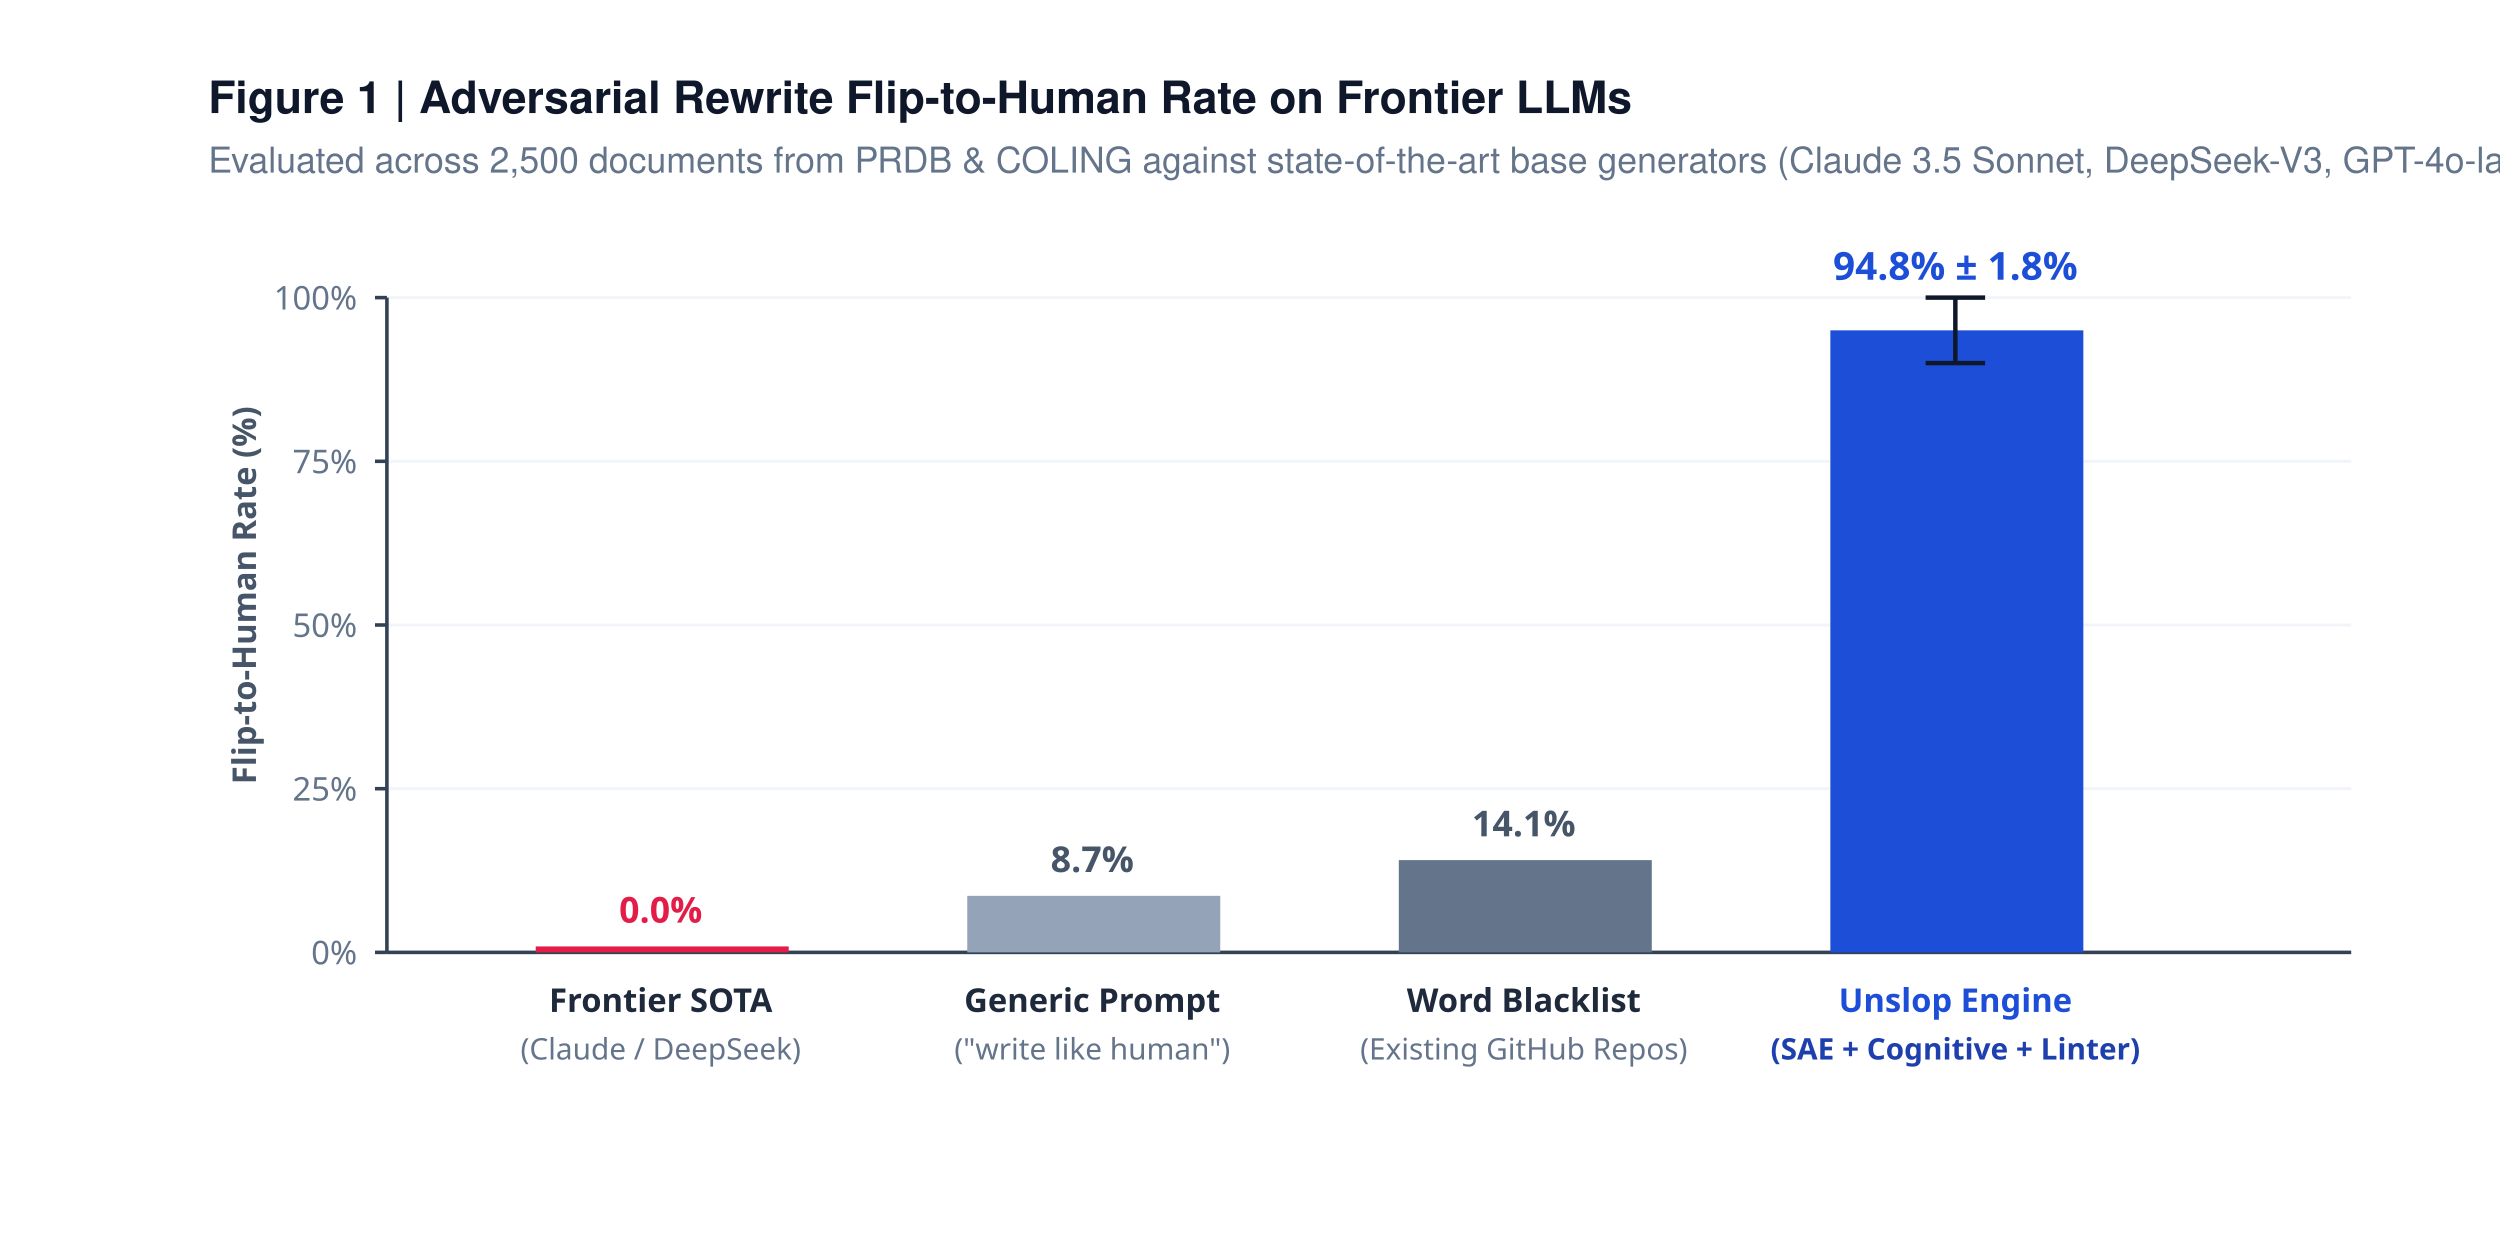
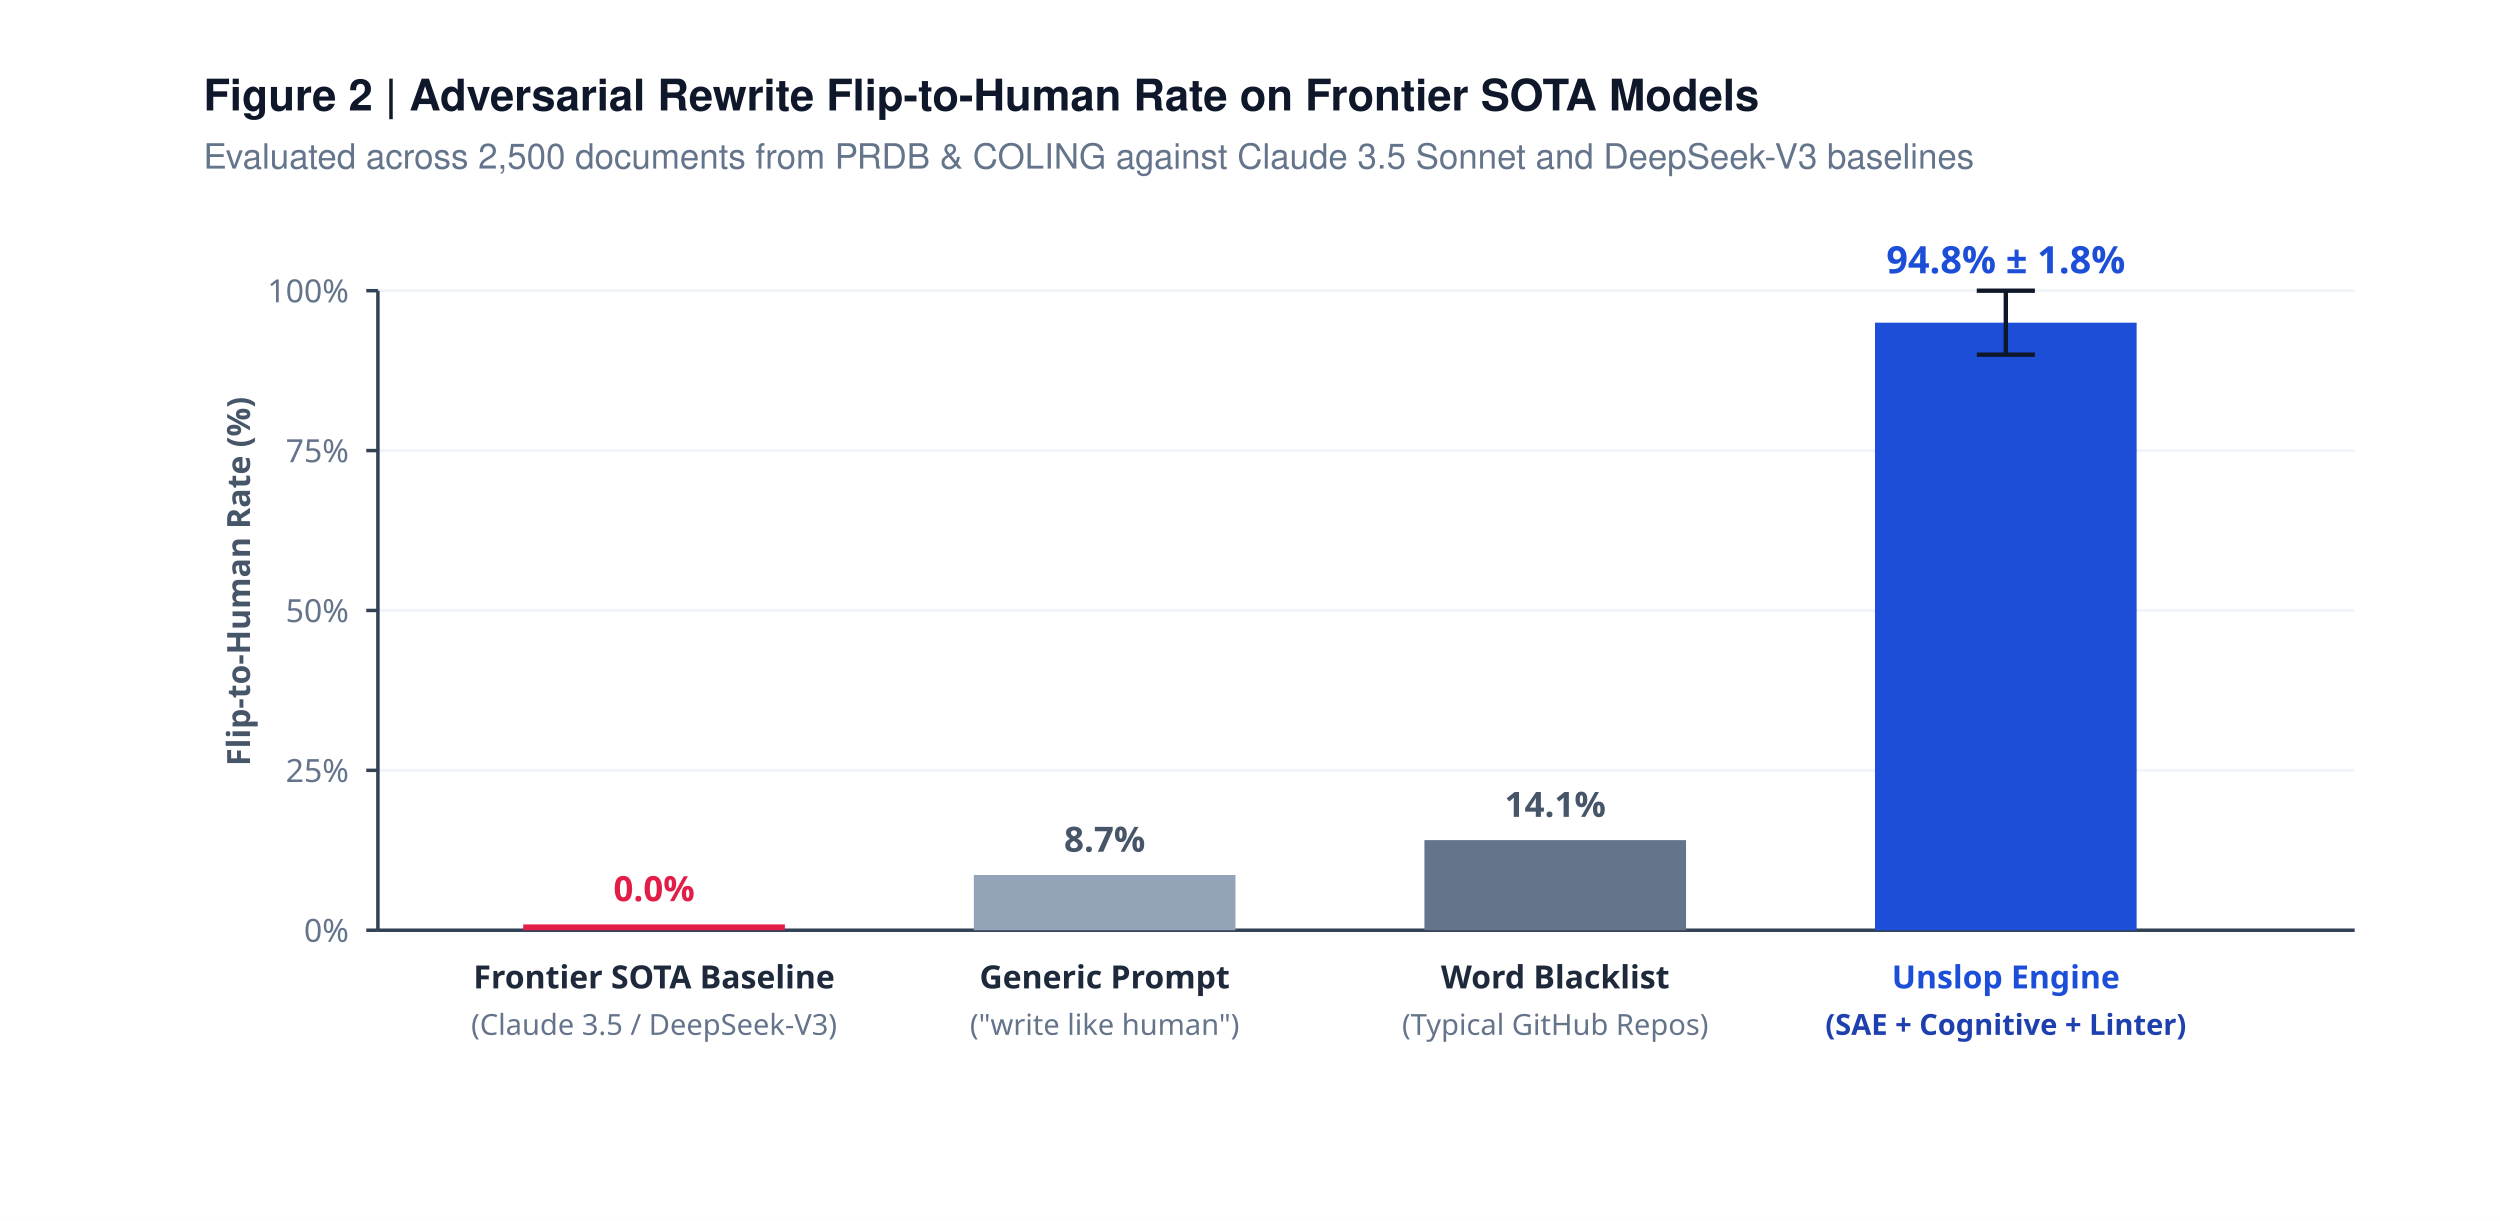
- <svg xmlns="http://www.w3.org/2000/svg" viewBox="0 0 840 420" width="100%" height="100%">
-   <rect width="840" height="420" fill="#ffffff" />
+ <svg xmlns="http://www.w3.org/2000/svg" viewBox="0 0 860 420" width="100%" height="100%">
+   <rect width="860" height="420" fill="#ffffff" />
  <text x="70" y="38" font-family="-apple-system, BlinkMacSystemFont, 'Segoe UI', Helvetica, Arial, sans-serif" font-size="15" font-weight="700" fill="#0f172a">
-     Figure 1 | Adversarial Rewrite Flip-to-Human Rate on Frontier LLMs
+     Figure 2 | Adversarial Rewrite Flip-to-Human Rate on Frontier SOTA Models
  </text>
  <text x="70" y="58" font-family="-apple-system, BlinkMacSystemFont, 'Segoe UI', Helvetica, Arial, sans-serif" font-size="12" fill="#64748b">
-     Evaluated across 2,500 documents from PRDB &amp; COLING against state-of-the-art base generators (Claude 3.5 Sonnet, DeepSeek-V3, GPT-4o-latest)
+     Evaluated across 2,500 documents from PRDB &amp; COLING against Claude 3.5 Sonnet and DeepSeek-V3 baselines
  </text>
  <g transform="translate(70, 80)">
-     <line x1="60" y1="20" x2="720" y2="20" stroke="#f1f5f9" stroke-width="1" />
+     <line x1="60" y1="20" x2="740" y2="20" stroke="#f1f5f9" stroke-width="1" />
    <text x="50" y="24" font-family="sans-serif" font-size="11" fill="#64748b" text-anchor="end">100%</text>
-     <line x1="60" y1="75" x2="720" y2="75" stroke="#f1f5f9" stroke-width="1" />
+     <line x1="60" y1="75" x2="740" y2="75" stroke="#f1f5f9" stroke-width="1" />
    <text x="50" y="79" font-family="sans-serif" font-size="11" fill="#64748b" text-anchor="end">75%</text>
-     <line x1="60" y1="130" x2="720" y2="130" stroke="#f1f5f9" stroke-width="1" />
+     <line x1="60" y1="130" x2="740" y2="130" stroke="#f1f5f9" stroke-width="1" />
    <text x="50" y="134" font-family="sans-serif" font-size="11" fill="#64748b" text-anchor="end">50%</text>
-     <line x1="60" y1="185" x2="720" y2="185" stroke="#f1f5f9" stroke-width="1" />
+     <line x1="60" y1="185" x2="740" y2="185" stroke="#f1f5f9" stroke-width="1" />
    <text x="50" y="189" font-family="sans-serif" font-size="11" fill="#64748b" text-anchor="end">25%</text>
-     <line x1="60" y1="240" x2="720" y2="240" stroke="#334155" stroke-width="1.2" />
+     <line x1="60" y1="240" x2="740" y2="240" stroke="#334155" stroke-width="1.2" />
    <text x="50" y="244" font-family="sans-serif" font-size="11" fill="#64748b" text-anchor="end">0%</text>
    <text x="-120" y="16" transform="rotate(-90)" font-family="sans-serif" font-size="11" font-weight="600" fill="#475569" text-anchor="middle">
      Flip-to-Human Rate (%)
    </text>
    <line x1="60" y1="20" x2="60" y2="240" stroke="#334155" stroke-width="1.2" />
    <line x1="56" y1="20" x2="60" y2="20" stroke="#334155" stroke-width="1.2" />
    <line x1="56" y1="75" x2="60" y2="75" stroke="#334155" stroke-width="1.2" />
    <line x1="56" y1="130" x2="60" y2="130" stroke="#334155" stroke-width="1.2" />
    <line x1="56" y1="185" x2="60" y2="185" stroke="#334155" stroke-width="1.2" />
    <line x1="56" y1="240" x2="60" y2="240" stroke="#334155" stroke-width="1.2" />
-     <rect x="110" y="238" width="85" height="2" fill="#e11d48" />
-     <text x="152" y="230" font-family="sans-serif" font-size="12" font-weight="700" fill="#e11d48" text-anchor="middle">0.0%</text>
-     <text x="152" y="260" font-family="sans-serif" font-size="11" font-weight="600" fill="#1e293b" text-anchor="middle">Frontier SOTA</text>
-     <text x="152" y="276" font-family="sans-serif" font-size="10" fill="#64748b" text-anchor="middle">(Claude / DeepSeek)</text>
-     <rect x="255" y="221" width="85" height="19" fill="#94a3b8" />
-     <text x="297" y="213" font-family="sans-serif" font-size="12" font-weight="700" fill="#475569" text-anchor="middle">8.7%</text>
-     <text x="297" y="260" font-family="sans-serif" font-size="11" font-weight="600" fill="#1e293b" text-anchor="middle">Generic Prompt</text>
-     <text x="297" y="276" font-family="sans-serif" font-size="10" fill="#64748b" text-anchor="middle">("write like human")</text>
-     <rect x="400" y="209" width="85" height="31" fill="#64748b" />
-     <text x="442" y="201" font-family="sans-serif" font-size="12" font-weight="700" fill="#475569" text-anchor="middle">14.1%</text>
-     <text x="442" y="260" font-family="sans-serif" font-size="11" font-weight="600" fill="#1e293b" text-anchor="middle">Word Blacklist</text>
-     <text x="442" y="276" font-family="sans-serif" font-size="10" fill="#64748b" text-anchor="middle">(Existing GitHub Repos)</text>
-     <rect x="545" y="31" width="85" height="209" fill="#1d4ed8" />
-     <line x1="587" y1="20" x2="587" y2="42" stroke="#0f172a" stroke-width="1.5" />
-     <line x1="577" y1="20" x2="597" y2="20" stroke="#0f172a" stroke-width="1.5" />
-     <line x1="577" y1="42" x2="597" y2="42" stroke="#0f172a" stroke-width="1.5" />
-     <text x="587" y="14" font-family="sans-serif" font-size="13" font-weight="800" fill="#1d4ed8" text-anchor="middle">94.8% ± 1.8%</text>
-     <text x="587" y="260" font-family="sans-serif" font-size="11" font-weight="700" fill="#1d4ed8" text-anchor="middle">Unslop Engine</text>
-     <text x="587" y="276" font-family="sans-serif" font-size="10" font-weight="600" fill="#1e40af" text-anchor="middle">(SAE + Cognitive + Linter)</text>
+     <rect x="110" y="238" width="90" height="2" fill="#e11d48" />
+     <text x="155" y="230" font-family="sans-serif" font-size="12" font-weight="700" fill="#e11d48" text-anchor="middle">0.0%</text>
+     <text x="155" y="260" font-family="sans-serif" font-size="11" font-weight="600" fill="#1e293b" text-anchor="middle">Frontier SOTA Baseline</text>
+     <text x="155" y="276" font-family="sans-serif" font-size="10" fill="#64748b" text-anchor="middle">(Claude 3.5 / DeepSeek-V3)</text>
+     <rect x="265" y="221" width="90" height="19" fill="#94a3b8" />
+     <text x="310" y="213" font-family="sans-serif" font-size="12" font-weight="700" fill="#475569" text-anchor="middle">8.7%</text>
+     <text x="310" y="260" font-family="sans-serif" font-size="11" font-weight="600" fill="#1e293b" text-anchor="middle">Generic Prompt</text>
+     <text x="310" y="276" font-family="sans-serif" font-size="10" fill="#64748b" text-anchor="middle">("write like human")</text>
+     <rect x="420" y="209" width="90" height="31" fill="#64748b" />
+     <text x="465" y="201" font-family="sans-serif" font-size="12" font-weight="700" fill="#475569" text-anchor="middle">14.1%</text>
+     <text x="465" y="260" font-family="sans-serif" font-size="11" font-weight="600" fill="#1e293b" text-anchor="middle">Word Blacklist</text>
+     <text x="465" y="276" font-family="sans-serif" font-size="10" fill="#64748b" text-anchor="middle">(Typical GitHub Repos)</text>
+     <rect x="575" y="31" width="90" height="209" fill="#1d4ed8" />
+     <line x1="620" y1="20" x2="620" y2="42" stroke="#0f172a" stroke-width="1.5" />
+     <line x1="610" y1="20" x2="630" y2="20" stroke="#0f172a" stroke-width="1.5" />
+     <line x1="610" y1="42" x2="630" y2="42" stroke="#0f172a" stroke-width="1.5" />
+     <text x="620" y="14" font-family="sans-serif" font-size="13" font-weight="800" fill="#1d4ed8" text-anchor="middle">94.8% ± 1.8%</text>
+     <text x="620" y="260" font-family="sans-serif" font-size="11" font-weight="700" fill="#1d4ed8" text-anchor="middle">Unslop Engine</text>
+     <text x="620" y="276" font-family="sans-serif" font-size="10" font-weight="600" fill="#1e40af" text-anchor="middle">(SAE + Cognitive + Linter)</text>
  </g>
</svg>
